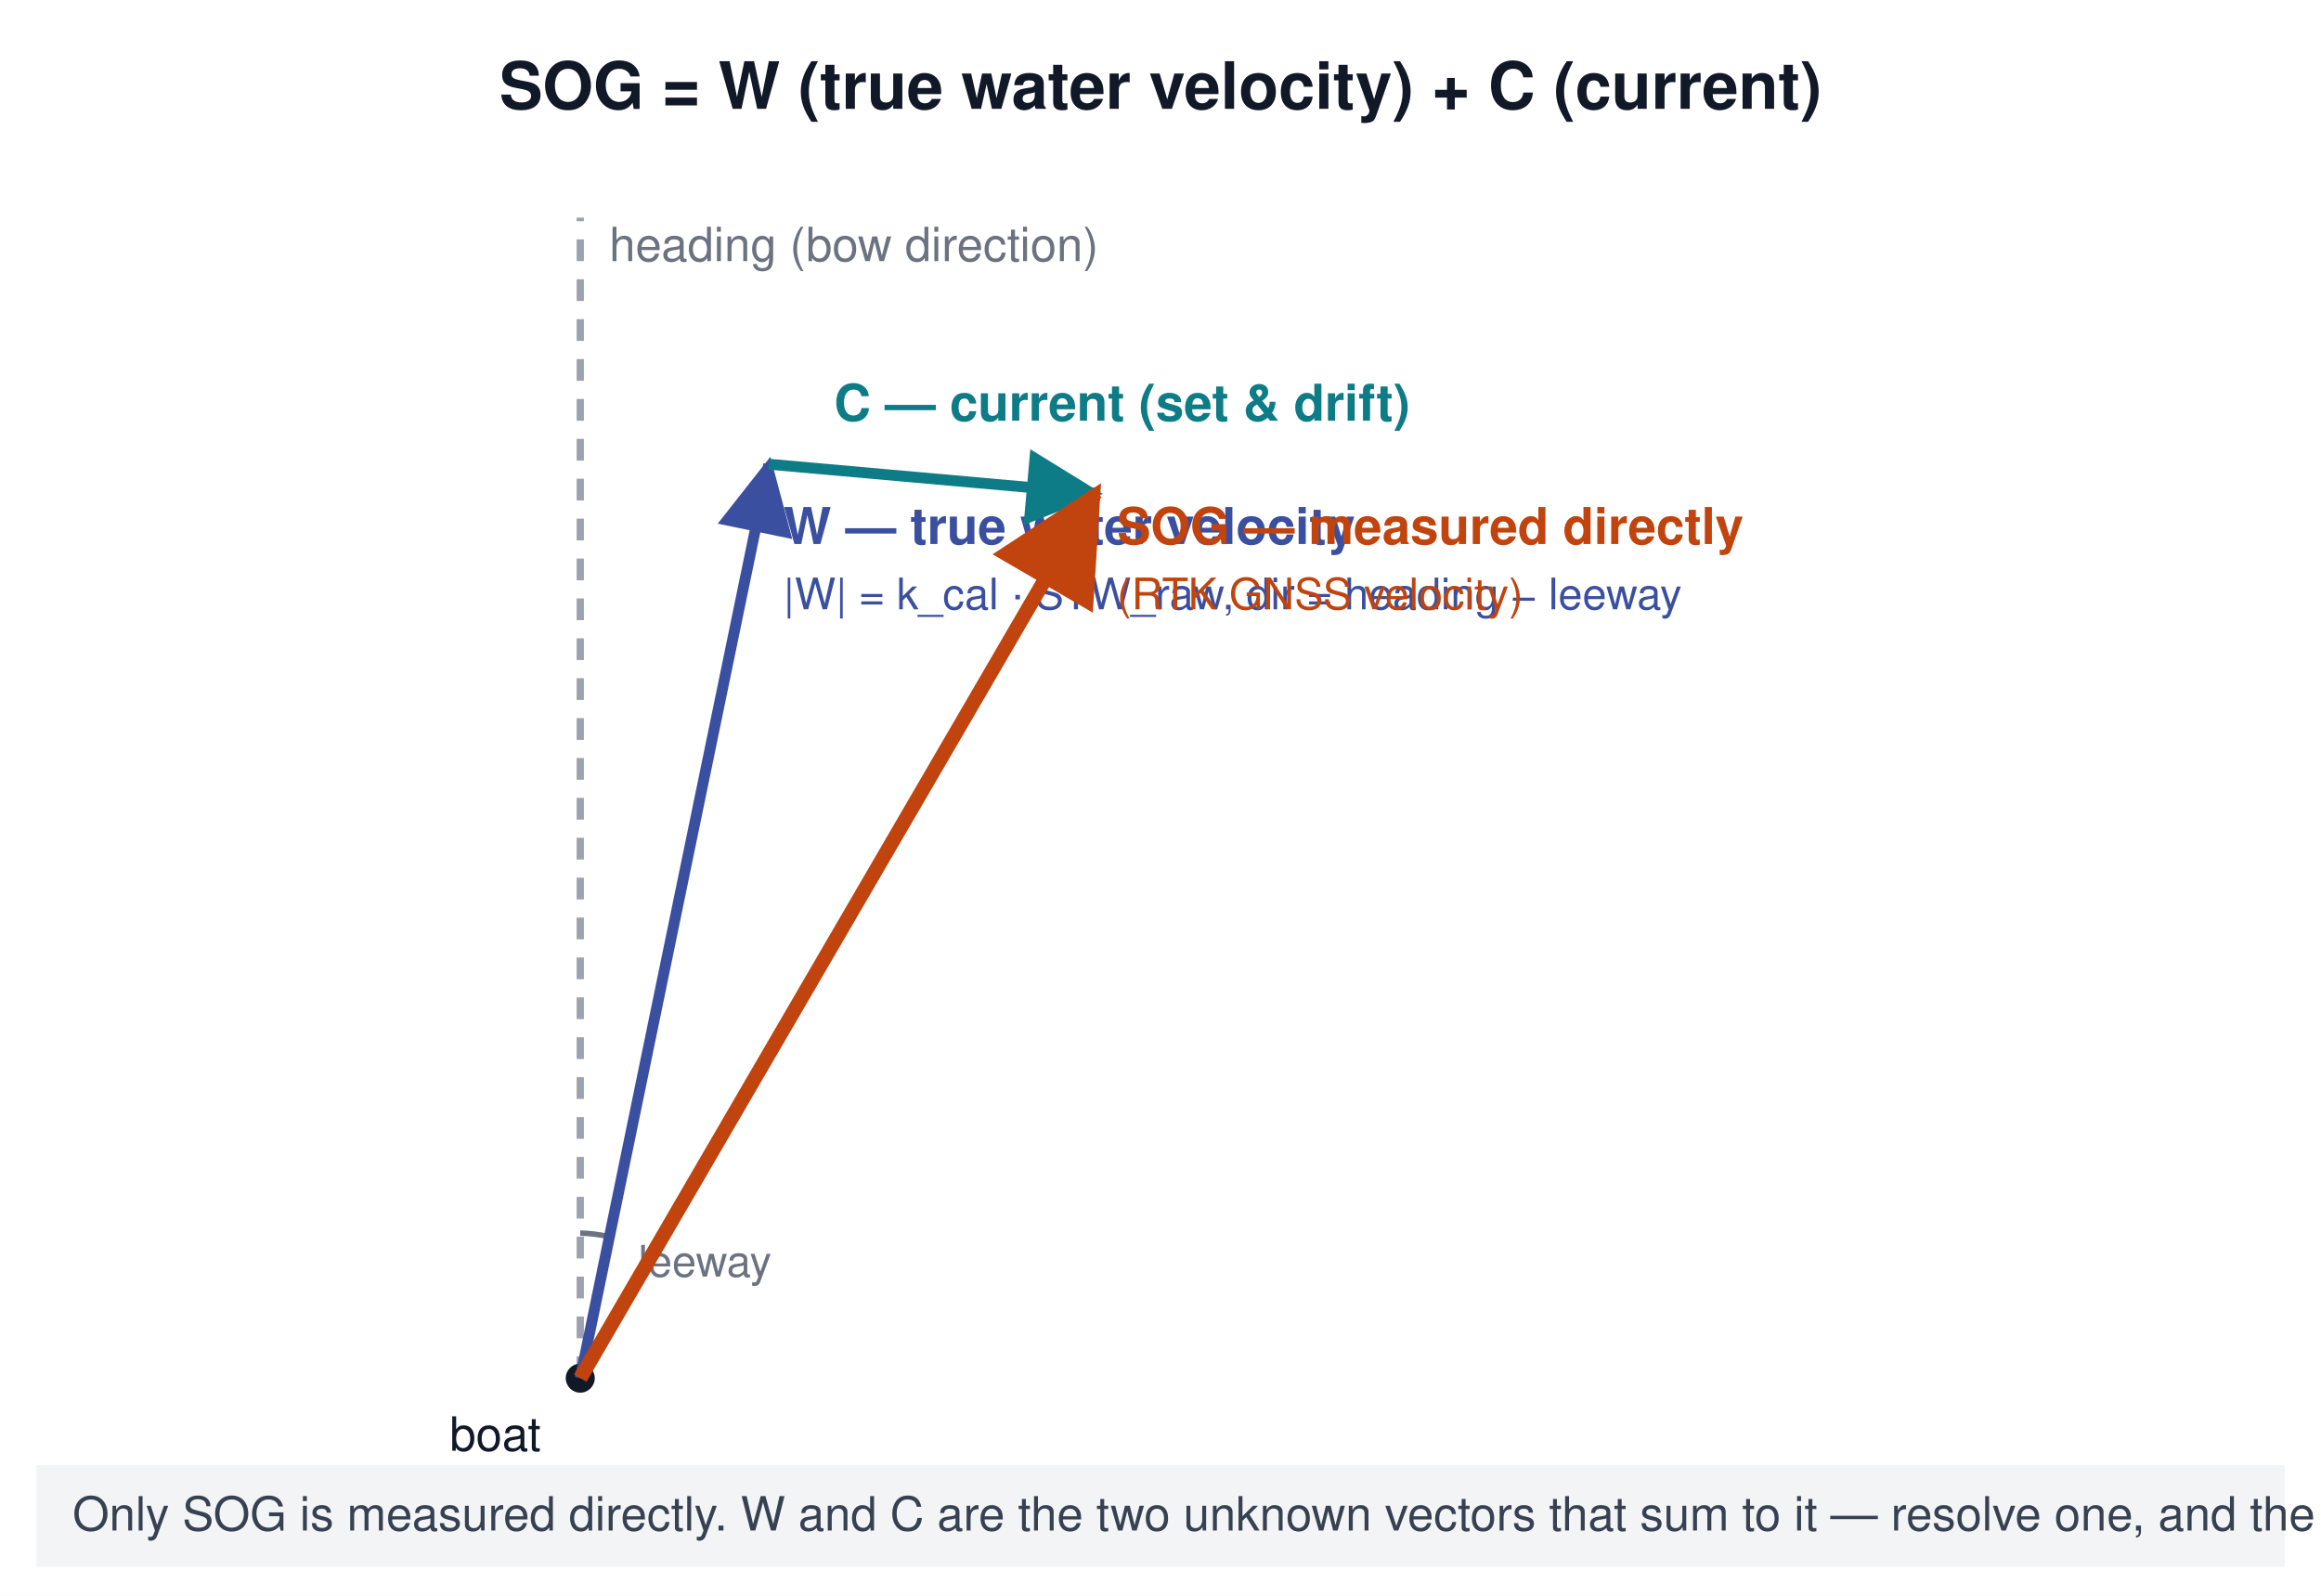
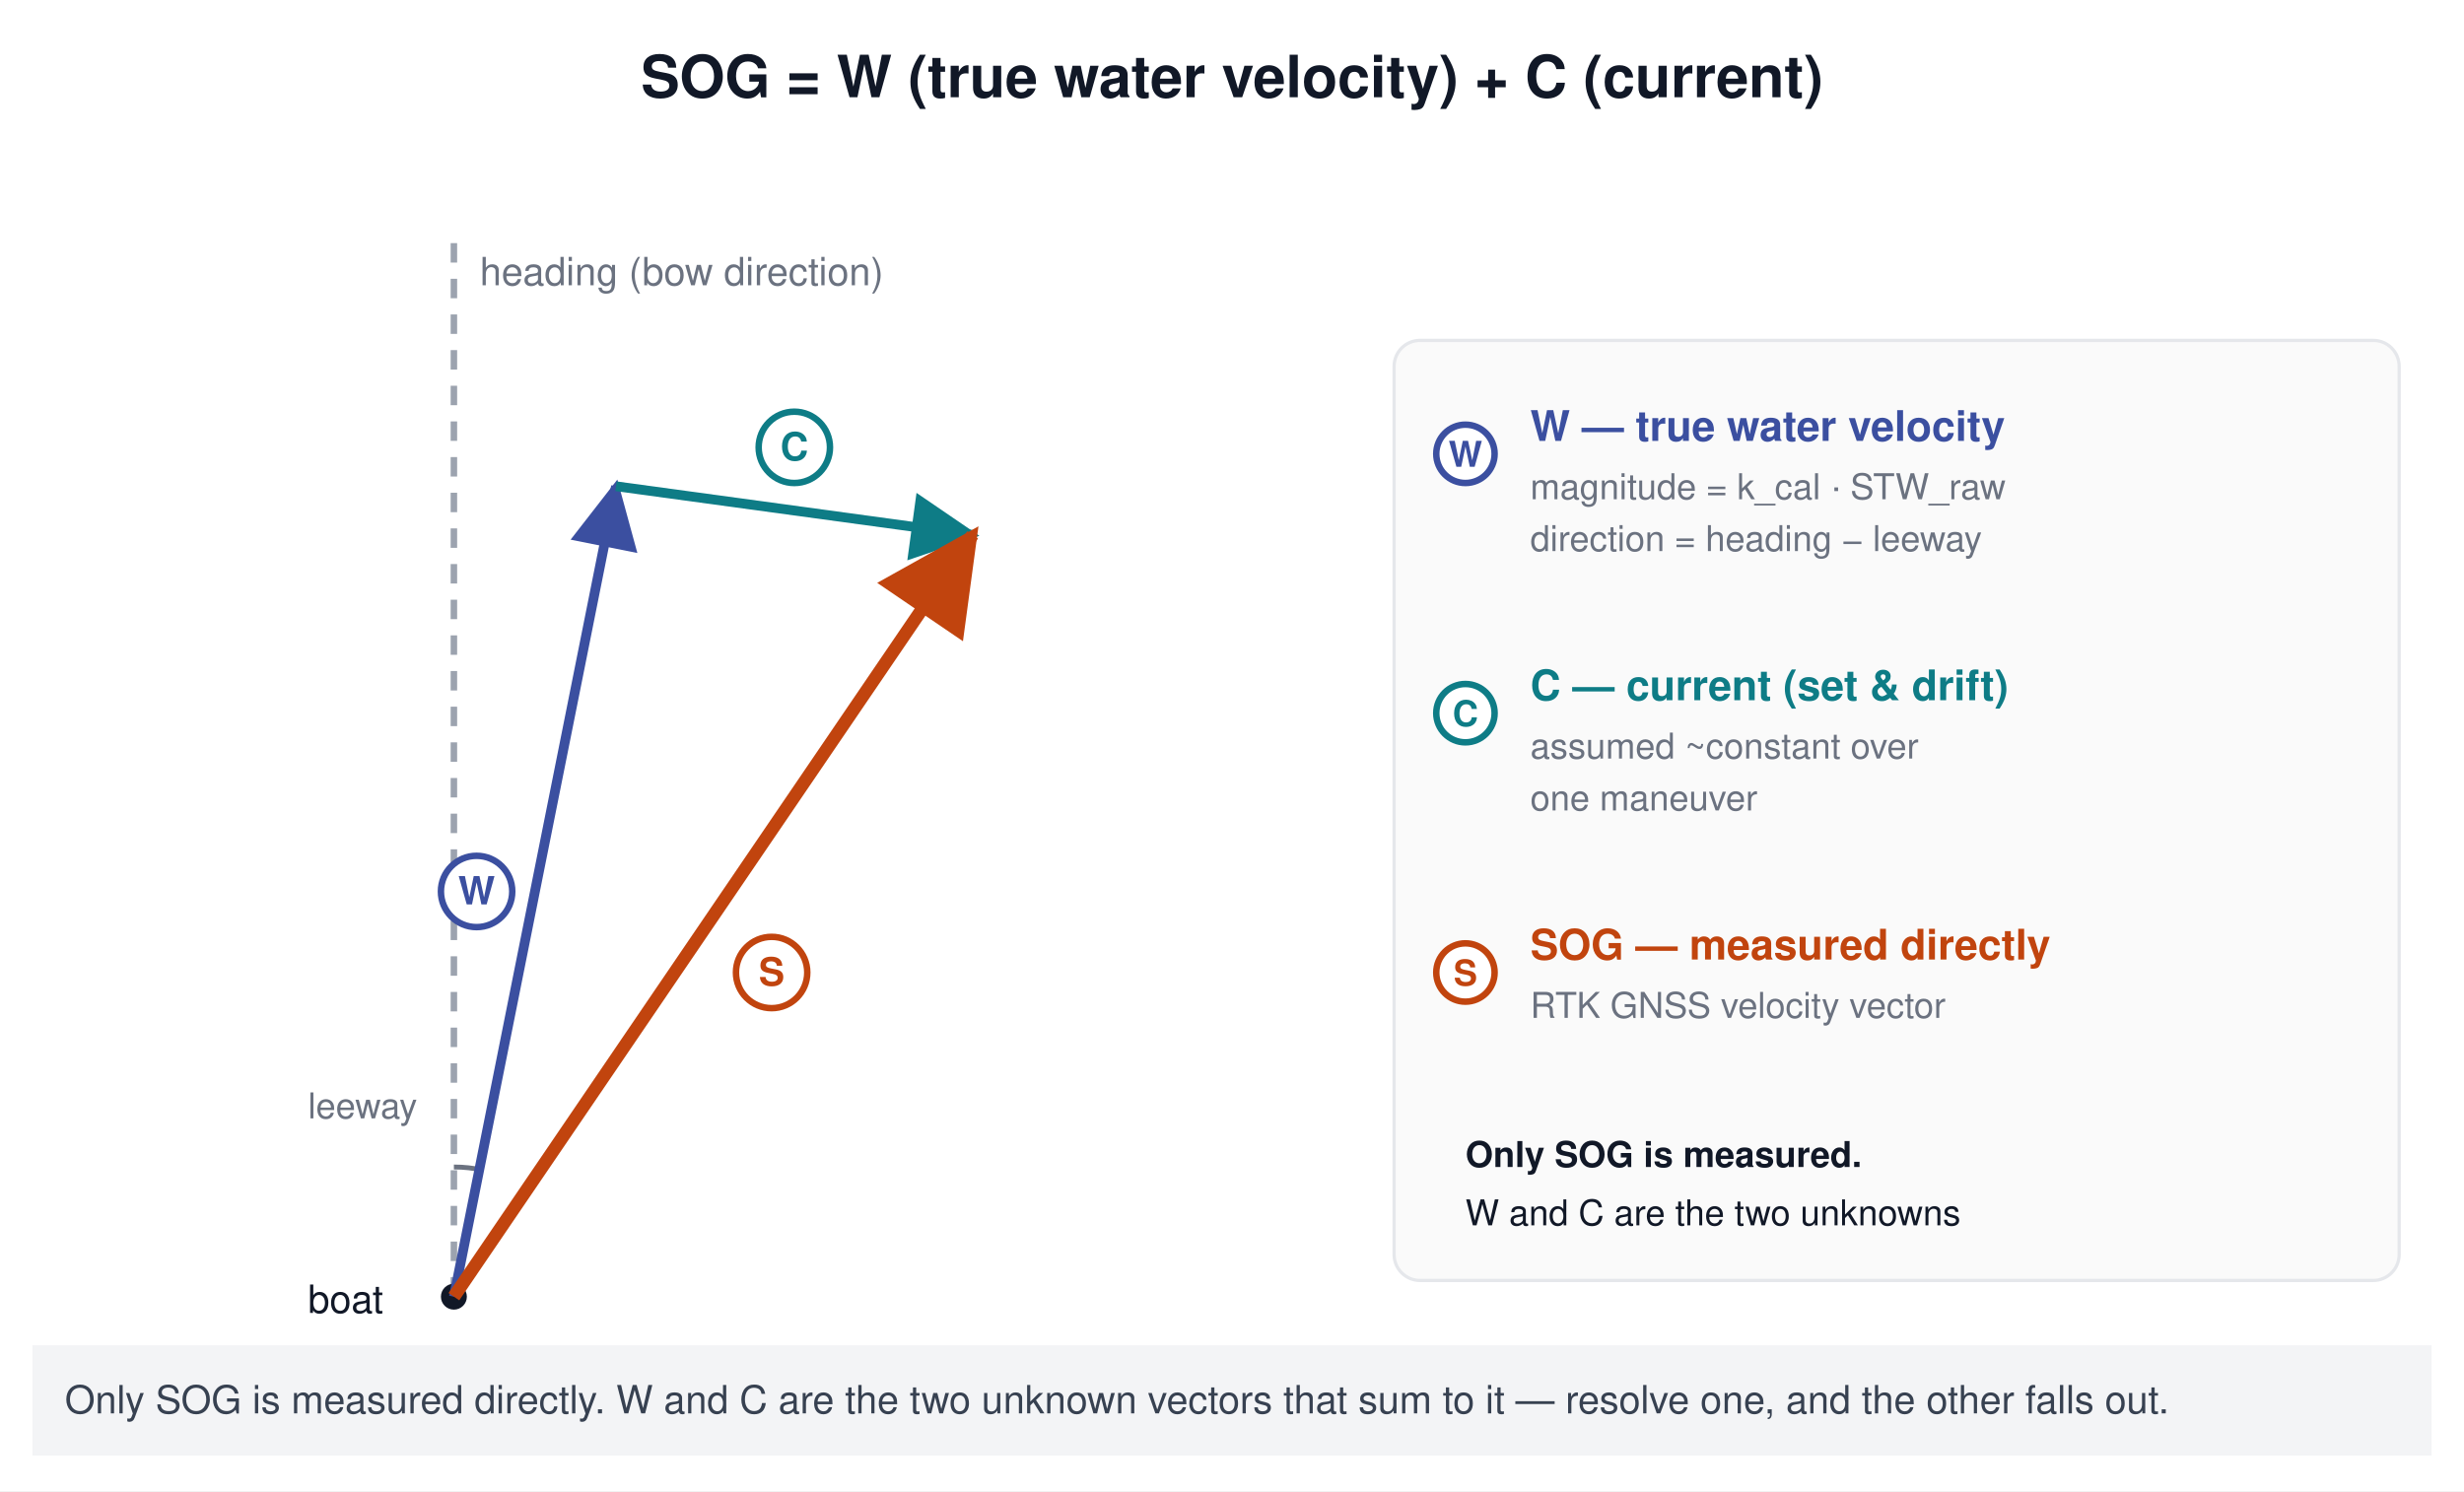
- <svg xmlns="http://www.w3.org/2000/svg" viewBox="0 0 640 440" font-family="Helvetica, Arial, sans-serif">
-   <rect width="640" height="440" fill="#ffffff" />
+ <svg xmlns="http://www.w3.org/2000/svg" viewBox="0 0 760 460" font-family="Helvetica, Arial, sans-serif">
+   <rect width="760" height="460" fill="#ffffff" />
  <defs>
    <marker id="arrowW" viewBox="0 0 10 10" refX="9" refY="5" markerWidth="7" markerHeight="7" orient="auto-start-reverse">
      <path d="M0,0 L10,5 L0,10 z" fill="#3b4fa0" />
    </marker>
    <marker id="arrowC" viewBox="0 0 10 10" refX="9" refY="5" markerWidth="7" markerHeight="7" orient="auto-start-reverse">
      <path d="M0,0 L10,5 L0,10 z" fill="#0e7c86" />
    </marker>
    <marker id="arrowS" viewBox="0 0 10 10" refX="9" refY="5" markerWidth="8" markerHeight="8" orient="auto-start-reverse">
      <path d="M0,0 L10,5 L0,10 z" fill="#c1440e" />
    </marker>
  </defs>
-   <text x="320" y="30" text-anchor="middle" font-size="18" font-weight="600" fill="#111827">SOG = W (true water velocity) + C (current)</text>
-   <line x1="160" y1="380" x2="160" y2="60" stroke="#9ca3af" stroke-width="2" stroke-dasharray="6,5" />
-   <text x="168" y="72" font-size="13" fill="#6b7280">heading (bow direction)</text>
-   <circle cx="160" cy="380" r="4" fill="#111827" />
-   <text x="124" y="400" font-size="13" fill="#111827">boat</text>
-   <path d="M 160 340 A 40 40 0 0 1 168 341" stroke="#6b7280" stroke-width="1.5" fill="none" />
-   <text x="176" y="352" font-size="12" fill="#6b7280">leeway</text>
-   <line x1="160" y1="380" x2="212" y2="128" stroke="#3b4fa0" stroke-width="3" marker-end="url(#arrowW)" />
-   <text x="216" y="150" font-size="14" fill="#3b4fa0" font-weight="600">W — true water velocity</text>
-   <text x="216" y="168" font-size="12" fill="#3b4fa0">|W| = k_cal · STW_raw, dir = heading − leeway</text>
-   <line x1="212" y1="128" x2="302" y2="136" stroke="#0e7c86" stroke-width="3" marker-end="url(#arrowC)" />
-   <text x="230" y="116" font-size="14" fill="#0e7c86" font-weight="600">C — current (set &amp; drift)</text>
-   <line x1="160" y1="380" x2="302" y2="136" stroke="#c1440e" stroke-width="4" marker-end="url(#arrowS)" />
-   <text x="308" y="150" font-size="14" fill="#c1440e" font-weight="600">SOG — measured directly</text>
-   <text x="308" y="168" font-size="12" fill="#c1440e">(RTK GNSS velocity)</text>
-   <rect x="10" y="404" width="620" height="28" fill="#f3f4f6" />
-   <text x="20" y="422" font-size="13" fill="#374151">Only SOG is measured directly. W and C are the two unknown vectors that sum to it — resolve one, and the other falls out.</text>
+   <text x="380" y="30" text-anchor="middle" font-size="18" font-weight="600" fill="#111827">SOG = W (true water velocity) + C (current)</text>
+   <line x1="140" y1="400" x2="140" y2="75" stroke="#9ca3af" stroke-width="2" stroke-dasharray="6,5" />
+   <text x="148" y="88" font-size="12" fill="#6b7280">heading (bow direction)</text>
+   <circle cx="140" cy="400" r="4" fill="#111827" />
+   <text x="95" y="405" font-size="12" fill="#111827">boat</text>
+   <path d="M 140 360 A 40 40 0 0 1 149 361" stroke="#6b7280" stroke-width="1.5" fill="none" />
+   <text x="95" y="345" font-size="11" fill="#6b7280">leeway</text>
+   <line x1="140" y1="400" x2="190" y2="150" stroke="#3b4fa0" stroke-width="3" marker-end="url(#arrowW)" />
+   <line x1="190" y1="150" x2="300" y2="165" stroke="#0e7c86" stroke-width="3" marker-end="url(#arrowC)" />
+   <line x1="140" y1="400" x2="300" y2="165" stroke="#c1440e" stroke-width="4" marker-end="url(#arrowS)" />
+   <circle cx="147" cy="275" r="11" fill="#ffffff" stroke="#3b4fa0" stroke-width="2" />
+   <text x="147" y="279" text-anchor="middle" font-size="12" font-weight="700" fill="#3b4fa0">W</text>
+   <circle cx="245" cy="138" r="11" fill="#ffffff" stroke="#0e7c86" stroke-width="2" />
+   <text x="245" y="142" text-anchor="middle" font-size="12" font-weight="700" fill="#0e7c86">C</text>
+   <circle cx="238" cy="300" r="11" fill="#ffffff" stroke="#c1440e" stroke-width="2" />
+   <text x="238" y="304" text-anchor="middle" font-size="12" font-weight="700" fill="#c1440e">S</text>
+   <rect x="430" y="105" width="310" height="290" rx="8" fill="#fafafa" stroke="#e5e7eb" />
+   <circle cx="452" cy="140" r="9" fill="#ffffff" stroke="#3b4fa0" stroke-width="2" />
+   <text x="452" y="144" text-anchor="middle" font-size="11" font-weight="700" fill="#3b4fa0">W</text>
+   <text x="472" y="136" font-size="13" font-weight="600" fill="#3b4fa0">W — true water velocity</text>
+   <text x="472" y="154" font-size="11" fill="#6b7280">magnitude = k_cal · STW_raw</text>
+   <text x="472" y="170" font-size="11" fill="#6b7280">direction = heading − leeway</text>
+   <circle cx="452" cy="220" r="9" fill="#ffffff" stroke="#0e7c86" stroke-width="2" />
+   <text x="452" y="224" text-anchor="middle" font-size="11" font-weight="700" fill="#0e7c86">C</text>
+   <text x="472" y="216" font-size="13" font-weight="600" fill="#0e7c86">C — current (set &amp; drift)</text>
+   <text x="472" y="234" font-size="11" fill="#6b7280">assumed ~constant over</text>
+   <text x="472" y="250" font-size="11" fill="#6b7280">one maneuver</text>
+   <circle cx="452" cy="300" r="9" fill="#ffffff" stroke="#c1440e" stroke-width="2" />
+   <text x="452" y="304" text-anchor="middle" font-size="11" font-weight="700" fill="#c1440e">S</text>
+   <text x="472" y="296" font-size="13" font-weight="600" fill="#c1440e">SOG — measured directly</text>
+   <text x="472" y="314" font-size="11" fill="#6b7280">RTK GNSS velocity vector</text>
+   <text x="452" y="360" font-size="11" fill="#111827" font-weight="600">Only SOG is measured.</text>
+   <text x="452" y="378" font-size="11" fill="#111827">W and C are the two unknowns</text>
+   <rect x="10" y="415" width="740" height="34" fill="#f3f4f6" />
+   <text x="20" y="436" font-size="12" fill="#374151">Only SOG is measured directly. W and C are the two unknown vectors that sum to it — resolve one, and the other falls out.</text>
</svg>
